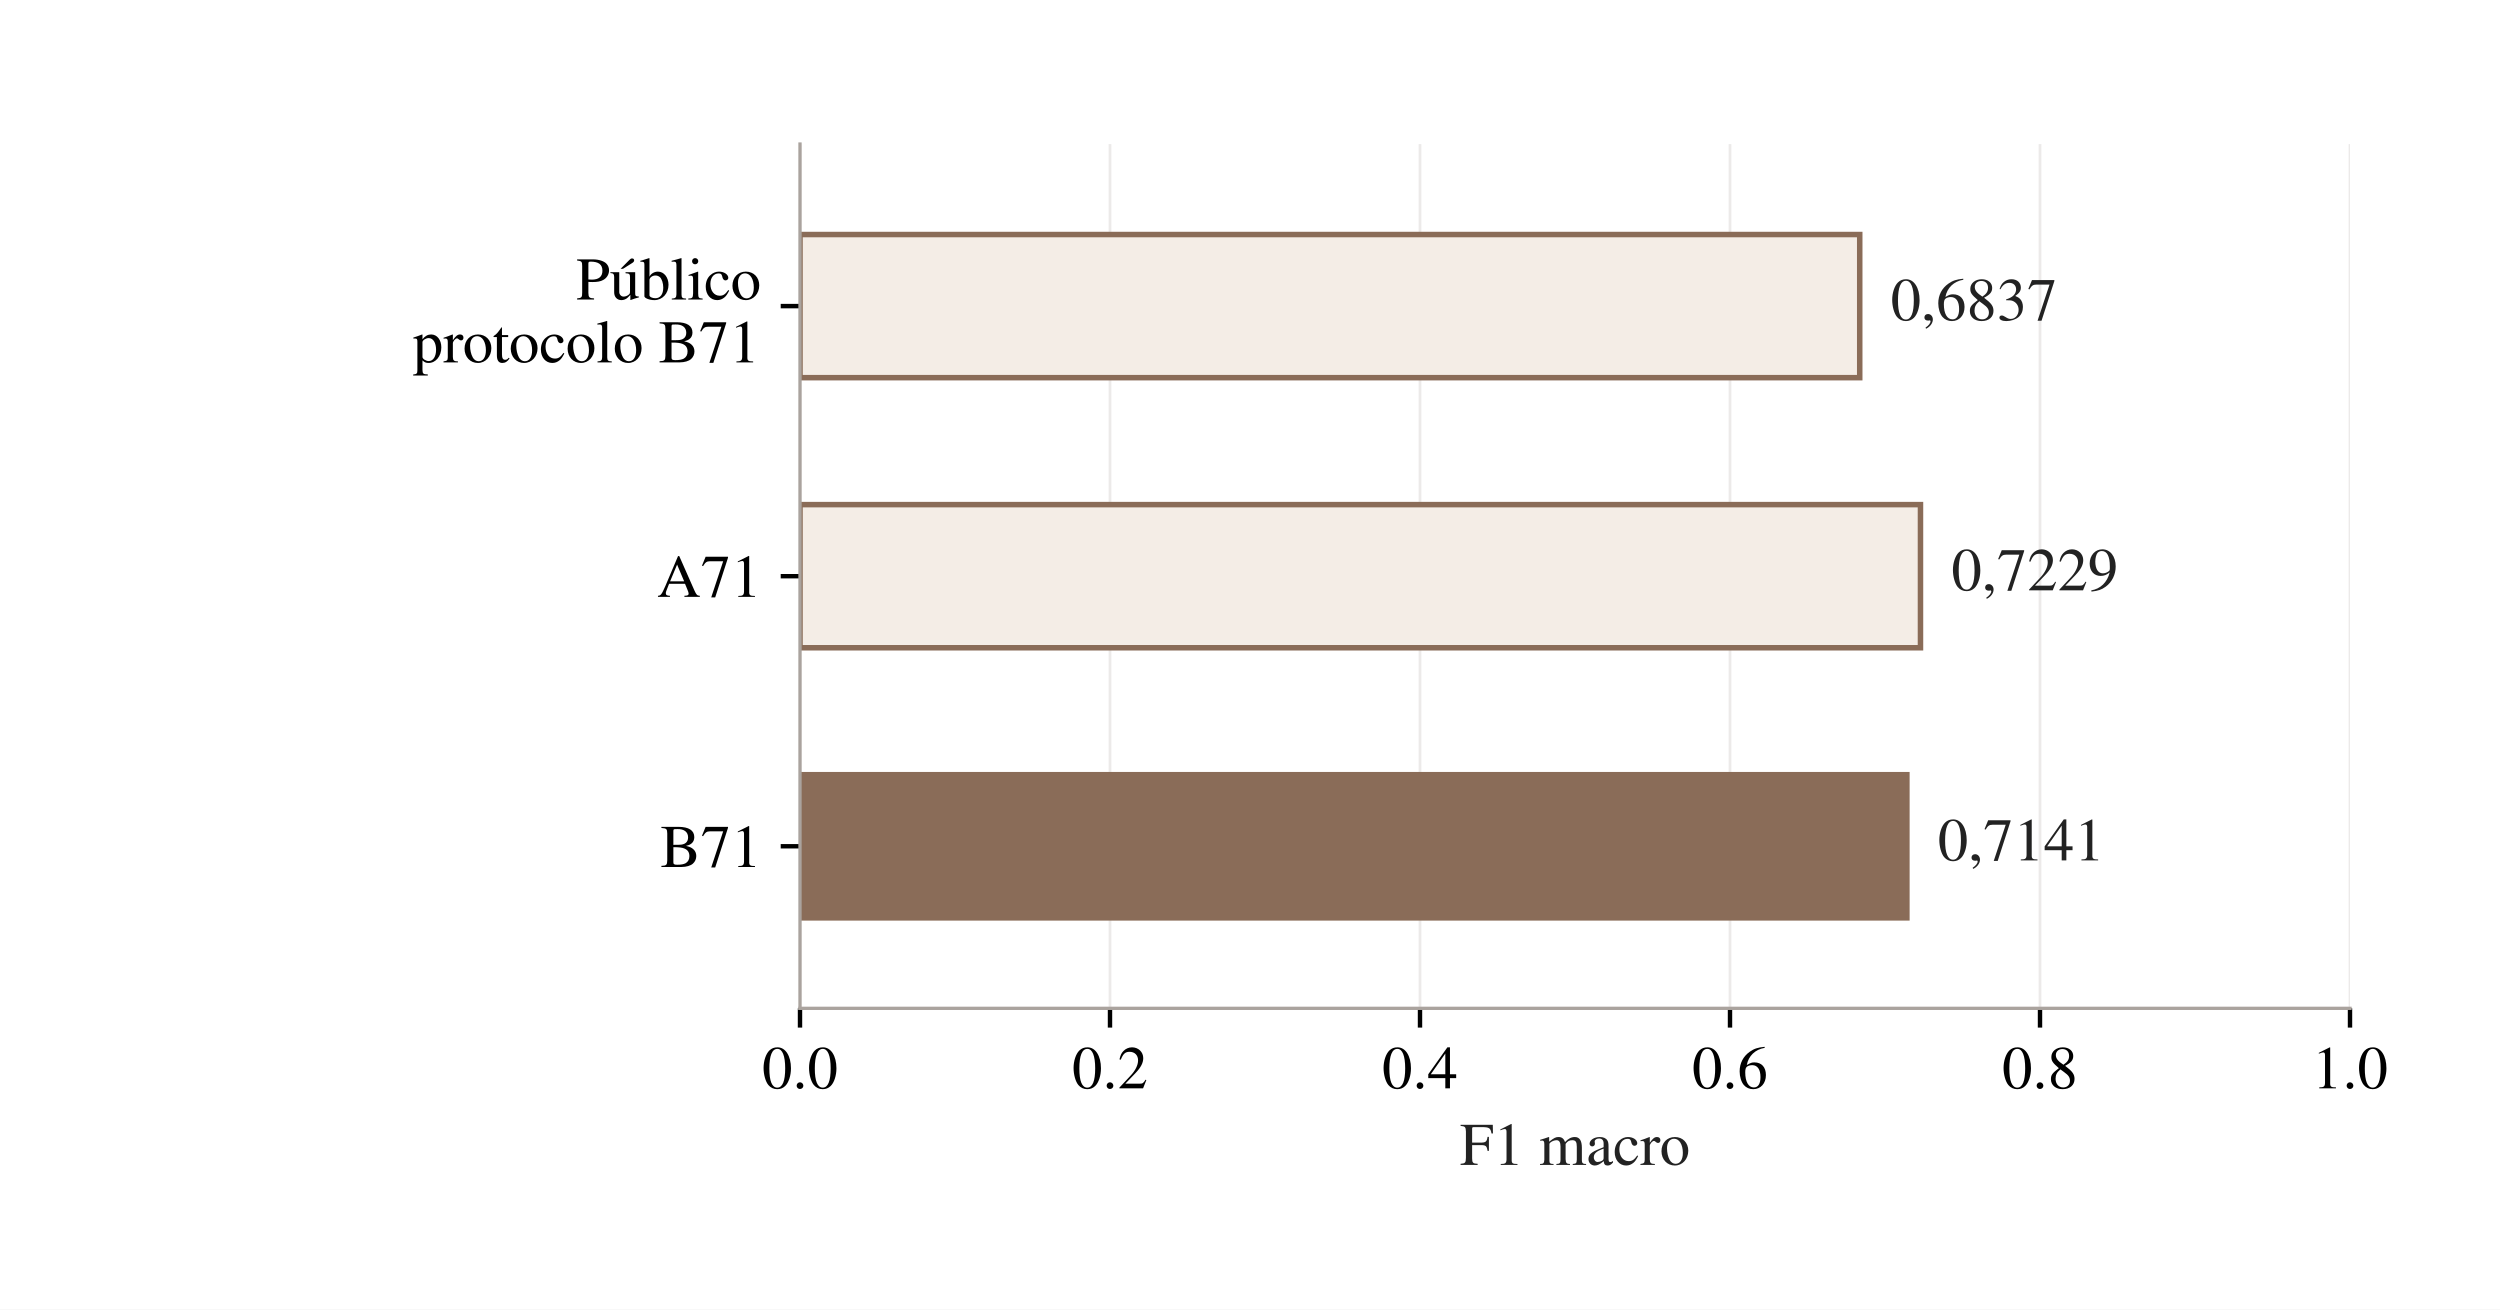
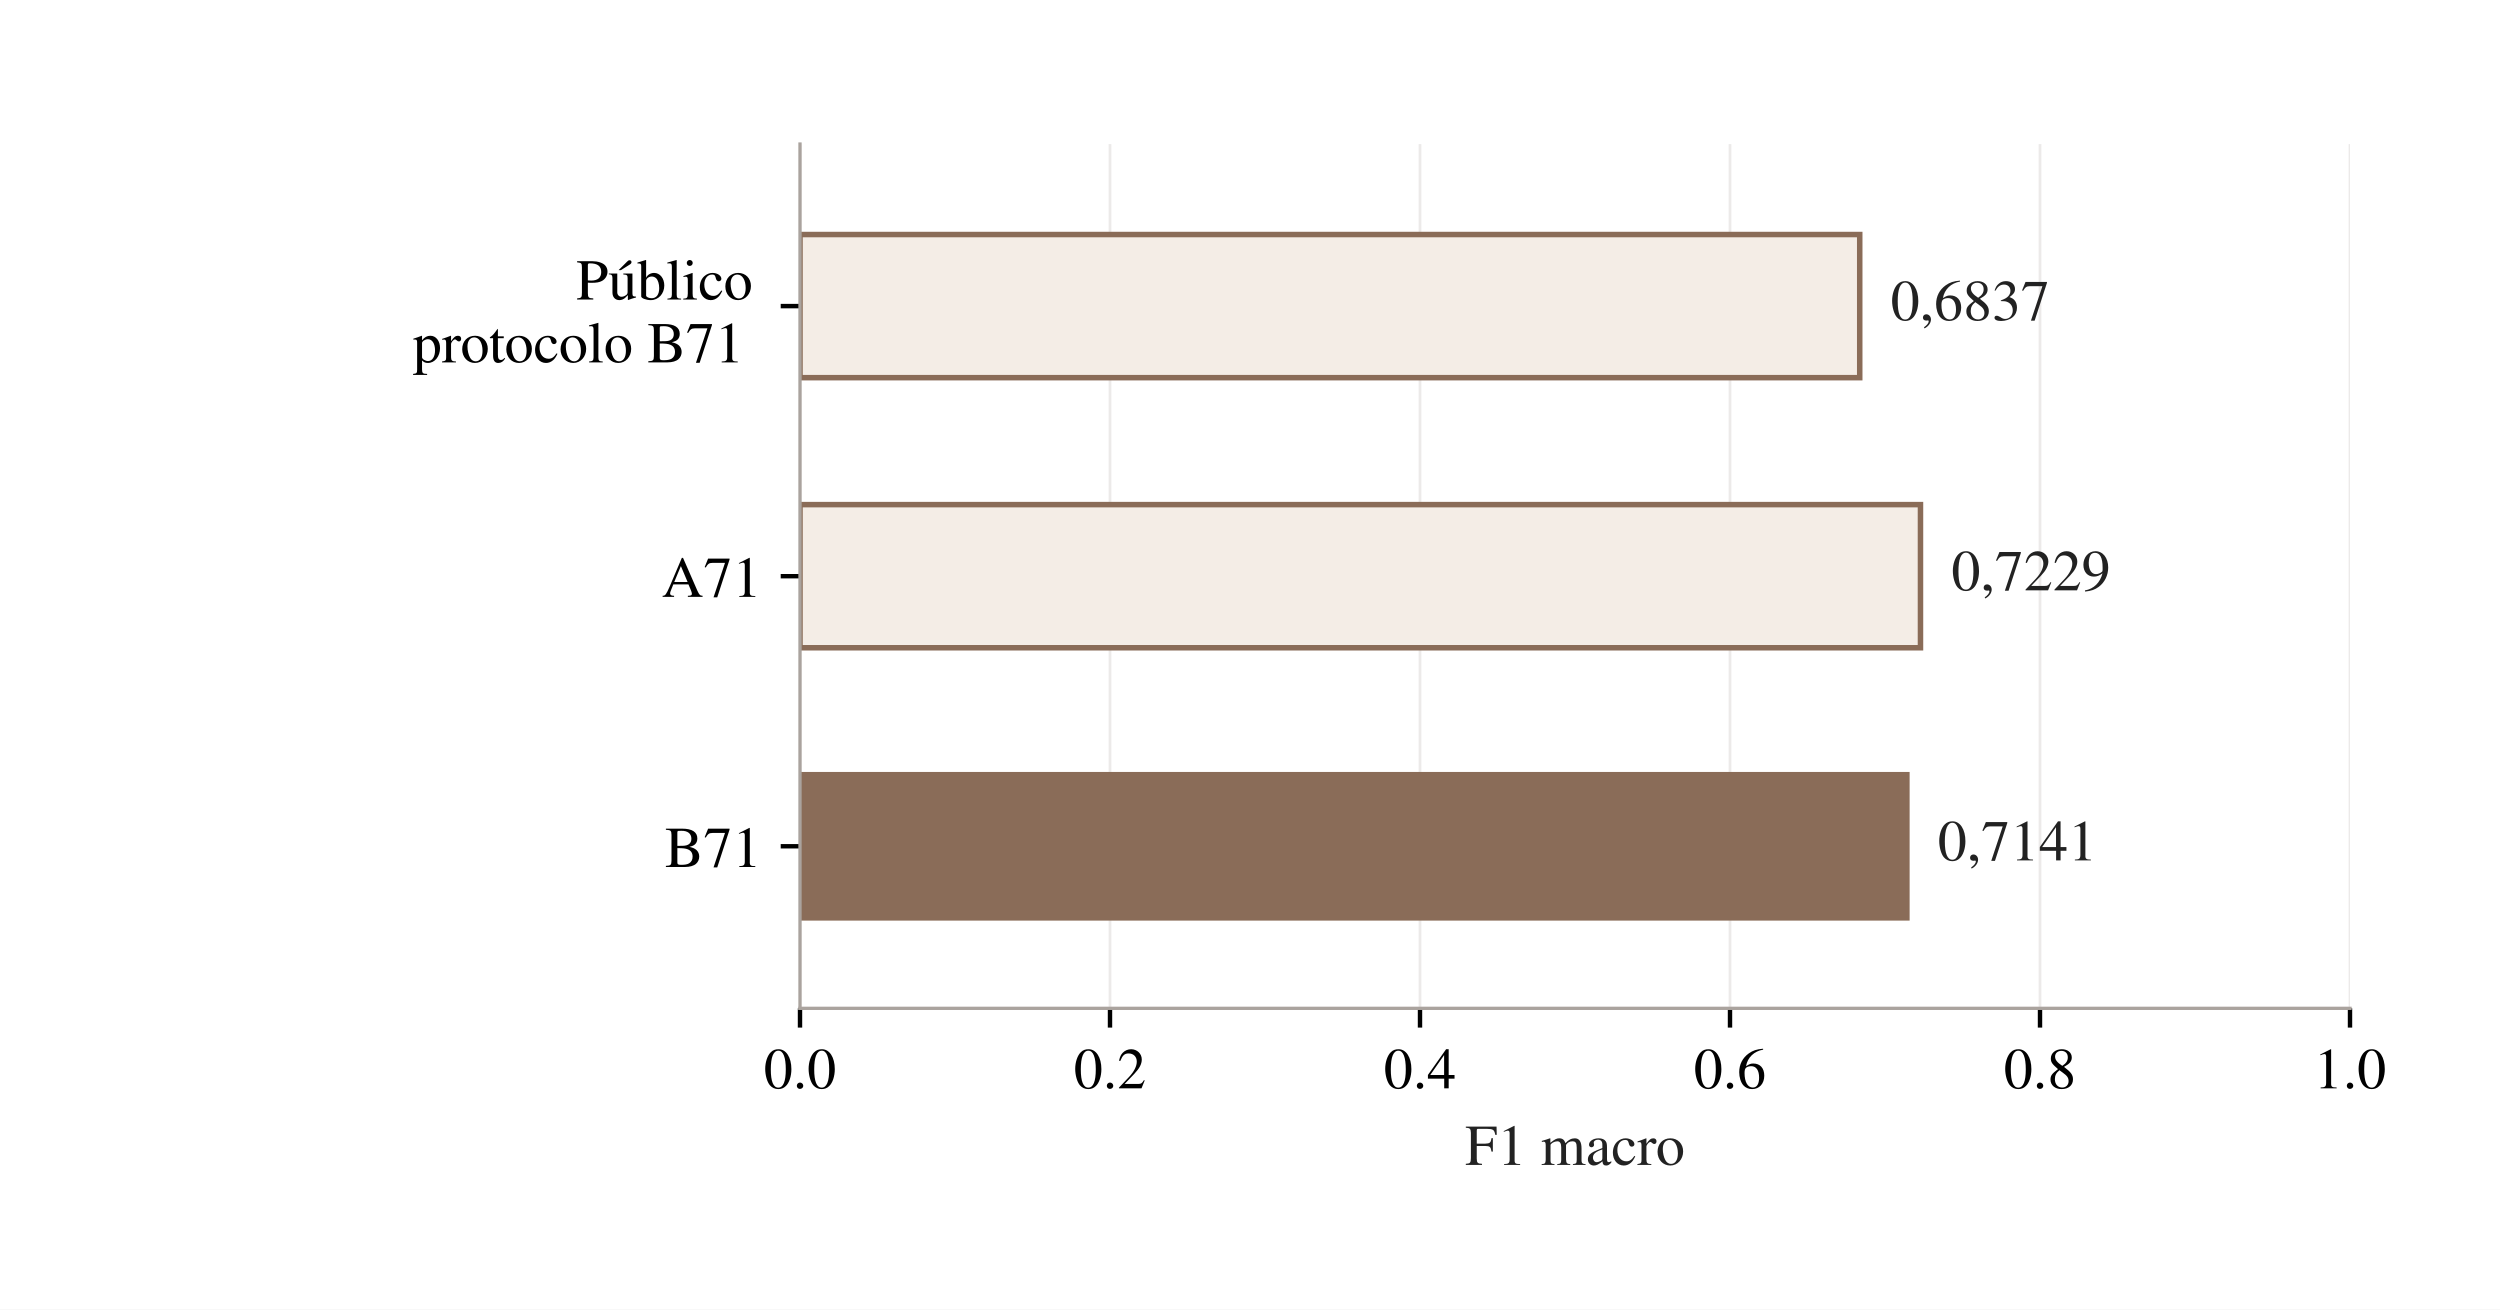
<svg xmlns="http://www.w3.org/2000/svg" xmlns:xlink="http://www.w3.org/1999/xlink" width="453.6pt" height="237.6pt" viewBox="0 0 453.6 237.6" version="1.1">
  <defs>
    <style type="text/css">*{stroke-linejoin: round; stroke-linecap: butt}</style>
  </defs>
  <g id="figure_1">
    <g id="patch_1">
      <path d="M 0 237.6  L 453.6 237.6  L 453.6 0  L 0 0  z " style="fill: #ffffff" />
    </g>
    <g id="axes_1">
      <g id="patch_2">
        <path d="M 145.152 182.952  L 426.384 182.952  L 426.384 26.136  L 145.152 26.136  z " style="fill: #ffffff" />
      </g>
      <g id="matplotlib.axis_1">
        <g id="xtick_1">
          <g id="line2d_1">
            <path d="M 145.152 182.952  L 145.152 26.136  " clip-path="url(#p6995689f30)" style="fill: none; stroke: #aaa39e; stroke-opacity: 0.23; stroke-width: 0.5; stroke-linecap: square" />
          </g>
          <g id="line2d_2">
            <defs>
              <path id="ma66a4d9df3" d="M 0 0  L 0 3.5  " style="stroke: #000000; stroke-width: 0.8" />
            </defs>
            <g>
              <use xlink:href="#ma66a4d9df3" x="145.152" y="182.952" style="stroke: #000000; stroke-width: 0.8" />
            </g>
          </g>
          <g id="text_1">
-             <text style="font-size: 11px; font-family: 'Nimbus Roman'; text-anchor: middle" x="145.152" y="197.465" transform="rotate(-0 145.152 197.4647)">0.0</text>
+             <text style="font-size: 10.5px; font-family: 'Nimbus Roman'; text-anchor: middle" x="145.152" y="197.465" transform="rotate(-0 145.152 197.4647)">0.0</text>
          </g>
        </g>
        <g id="xtick_2">
          <g id="line2d_3">
            <path d="M 201.398 182.952  L 201.398 26.136  " clip-path="url(#p6995689f30)" style="fill: none; stroke: #aaa39e; stroke-opacity: 0.23; stroke-width: 0.5; stroke-linecap: square" />
          </g>
          <g id="line2d_4">
            <g>
              <use xlink:href="#ma66a4d9df3" x="201.398" y="182.952" style="stroke: #000000; stroke-width: 0.8" />
            </g>
          </g>
          <g id="text_2">
-             <text style="font-size: 11px; font-family: 'Nimbus Roman'; text-anchor: middle" x="201.398" y="197.465" transform="rotate(-0 201.3984 197.4647)">0.2</text>
+             <text style="font-size: 10.5px; font-family: 'Nimbus Roman'; text-anchor: middle" x="201.398" y="197.465" transform="rotate(-0 201.3984 197.4647)">0.2</text>
          </g>
        </g>
        <g id="xtick_3">
          <g id="line2d_5">
            <path d="M 257.645 182.952  L 257.645 26.136  " clip-path="url(#p6995689f30)" style="fill: none; stroke: #aaa39e; stroke-opacity: 0.23; stroke-width: 0.5; stroke-linecap: square" />
          </g>
          <g id="line2d_6">
            <g>
              <use xlink:href="#ma66a4d9df3" x="257.645" y="182.952" style="stroke: #000000; stroke-width: 0.8" />
            </g>
          </g>
          <g id="text_3">
-             <text style="font-size: 11px; font-family: 'Nimbus Roman'; text-anchor: middle" x="257.645" y="197.465" transform="rotate(-0 257.6448 197.4647)">0.4</text>
+             <text style="font-size: 10.5px; font-family: 'Nimbus Roman'; text-anchor: middle" x="257.645" y="197.465" transform="rotate(-0 257.6448 197.4647)">0.4</text>
          </g>
        </g>
        <g id="xtick_4">
          <g id="line2d_7">
            <path d="M 313.891 182.952  L 313.891 26.136  " clip-path="url(#p6995689f30)" style="fill: none; stroke: #aaa39e; stroke-opacity: 0.23; stroke-width: 0.5; stroke-linecap: square" />
          </g>
          <g id="line2d_8">
            <g>
              <use xlink:href="#ma66a4d9df3" x="313.891" y="182.952" style="stroke: #000000; stroke-width: 0.8" />
            </g>
          </g>
          <g id="text_4">
-             <text style="font-size: 11px; font-family: 'Nimbus Roman'; text-anchor: middle" x="313.891" y="197.465" transform="rotate(-0 313.8912 197.4647)">0.6</text>
+             <text style="font-size: 10.5px; font-family: 'Nimbus Roman'; text-anchor: middle" x="313.891" y="197.465" transform="rotate(-0 313.8912 197.4647)">0.6</text>
          </g>
        </g>
        <g id="xtick_5">
          <g id="line2d_9">
            <path d="M 370.138 182.952  L 370.138 26.136  " clip-path="url(#p6995689f30)" style="fill: none; stroke: #aaa39e; stroke-opacity: 0.23; stroke-width: 0.5; stroke-linecap: square" />
          </g>
          <g id="line2d_10">
            <g>
              <use xlink:href="#ma66a4d9df3" x="370.138" y="182.952" style="stroke: #000000; stroke-width: 0.8" />
            </g>
          </g>
          <g id="text_5">
-             <text style="font-size: 11px; font-family: 'Nimbus Roman'; text-anchor: middle" x="370.138" y="197.465" transform="rotate(-0 370.1376 197.4647)">0.8</text>
+             <text style="font-size: 10.5px; font-family: 'Nimbus Roman'; text-anchor: middle" x="370.138" y="197.465" transform="rotate(-0 370.1376 197.4647)">0.8</text>
          </g>
        </g>
        <g id="xtick_6">
          <g id="line2d_11">
            <path d="M 426.384 182.952  L 426.384 26.136  " clip-path="url(#p6995689f30)" style="fill: none; stroke: #aaa39e; stroke-opacity: 0.23; stroke-width: 0.5; stroke-linecap: square" />
          </g>
          <g id="line2d_12">
            <g>
              <use xlink:href="#ma66a4d9df3" x="426.384" y="182.952" style="stroke: #000000; stroke-width: 0.8" />
            </g>
          </g>
          <g id="text_6">
-             <text style="font-size: 11px; font-family: 'Nimbus Roman'; text-anchor: middle" x="426.384" y="197.465" transform="rotate(-0 426.384 197.4647)">1.0</text>
+             <text style="font-size: 10.5px; font-family: 'Nimbus Roman'; text-anchor: middle" x="426.384" y="197.465" transform="rotate(-0 426.384 197.4647)">1.0</text>
          </g>
        </g>
        <g id="text_7">
-           <text style="font-size: 11px; font-family: 'Nimbus Roman'; text-anchor: middle; fill: #222222" x="285.768" y="211.365" transform="rotate(-0 285.768 211.3647)">F1 macro</text>
+           <text style="font-size: 10.5px; font-family: 'Nimbus Roman'; text-anchor: middle; fill: #222222" x="285.768" y="211.365" transform="rotate(-0 285.768 211.3647)">F1 macro</text>
        </g>
      </g>
      <g id="matplotlib.axis_2">
        <g id="ytick_1">
          <g id="line2d_13">
            <defs>
              <path id="m6724f32495" d="M 0 0  L -3.5 0  " style="stroke: #000000; stroke-width: 0.8" />
            </defs>
            <g>
              <use xlink:href="#m6724f32495" x="145.152" y="55.539" style="stroke: #000000; stroke-width: 0.8" />
            </g>
          </g>
          <g id="text_8">
-             <text style="font-size: 11px; font-family: 'Nimbus Roman'" transform="translate(104.5367 54.34533)">Público</text>
-             <text style="font-size: 11px; font-family: 'Nimbus Roman'" transform="translate(74.902 65.74786)">protocolo B71</text>
+             <text style="font-size: 10.5px; font-family: 'Nimbus Roman'" transform="translate(104.5367 54.34533)">Público</text>
+             <text style="font-size: 10.5px; font-family: 'Nimbus Roman'" transform="translate(74.902 65.74786)">protocolo B71</text>
          </g>
        </g>
        <g id="ytick_2">
          <g id="line2d_14">
            <g>
              <use xlink:href="#m6724f32495" x="145.152" y="104.544" style="stroke: #000000; stroke-width: 0.8" />
            </g>
          </g>
          <g id="text_9">
-             <text style="font-size: 11px; font-family: 'Nimbus Roman'; text-anchor: end" x="138.152" y="108.3" transform="rotate(-0 138.152 108.3003)">A71</text>
+             <text style="font-size: 10.5px; font-family: 'Nimbus Roman'; text-anchor: end" x="138.152" y="108.3" transform="rotate(-0 138.152 108.3003)">A71</text>
          </g>
        </g>
        <g id="ytick_3">
          <g id="line2d_15">
            <g>
              <use xlink:href="#m6724f32495" x="145.152" y="153.549" style="stroke: #000000; stroke-width: 0.8" />
            </g>
          </g>
          <g id="text_10">
-             <text style="font-size: 11px; font-family: 'Nimbus Roman'; text-anchor: end" x="138.152" y="157.305" transform="rotate(-0 138.152 157.3053)">B71</text>
+             <text style="font-size: 10.5px; font-family: 'Nimbus Roman'; text-anchor: end" x="138.152" y="157.305" transform="rotate(-0 138.152 157.3053)">B71</text>
          </g>
        </g>
      </g>
      <g id="patch_3">
        <path d="M 145.152 42.553  L 337.429 42.553  L 337.429 68.525  L 145.152 68.525  z " clip-path="url(#p6995689f30)" style="fill: #f4ede6; stroke: #8a6c58; stroke-linejoin: miter" />
      </g>
      <g id="patch_4">
        <path d="M 145.152 91.558  L 348.451 91.558  L 348.451 117.53  L 145.152 117.53  z " clip-path="url(#p6995689f30)" style="fill: #f4ede6; stroke: #8a6c58; stroke-linejoin: miter" />
      </g>
      <g id="patch_5">
        <path d="M 145.152 140.563  L 345.982 140.563  L 345.982 166.535  L 145.152 166.535  z " clip-path="url(#p6995689f30)" style="fill: #8a6c58; stroke: #8a6c58; stroke-linejoin: miter" />
      </g>
      <g id="patch_6">
        <path d="M 145.152 182.952  L 145.152 26.136  " style="fill: none; stroke: #aaa39e; stroke-width: 0.6; stroke-linejoin: miter; stroke-linecap: square" />
      </g>
      <g id="patch_7">
        <path d="M 145.152 182.952  L 426.384 182.952  " style="fill: none; stroke: #aaa39e; stroke-width: 0.6; stroke-linejoin: miter; stroke-linecap: square" />
      </g>
      <g id="text_11">
-         <text style="font-size: 11px; font-family: 'Nimbus Roman'; text-anchor: start; fill: #222222" x="343.054" y="58.102" transform="rotate(-0 343.0536 58.10166)">0,6837</text>
+         <text style="font-size: 10.5px; font-family: 'Nimbus Roman'; text-anchor: start; fill: #222222" x="343.054" y="58.102" transform="rotate(-0 343.0536 58.10166)">0,6837</text>
      </g>
      <g id="text_12">
-         <text style="font-size: 11px; font-family: 'Nimbus Roman'; text-anchor: start; fill: #222222" x="354.076" y="107.107" transform="rotate(-0 354.076 107.1067)">0,7229</text>
+         <text style="font-size: 10.5px; font-family: 'Nimbus Roman'; text-anchor: start; fill: #222222" x="354.076" y="107.107" transform="rotate(-0 354.076 107.1067)">0,7229</text>
      </g>
      <g id="text_13">
-         <text style="font-size: 11px; font-family: 'Nimbus Roman'; text-anchor: start; fill: #222222" x="351.606" y="156.112" transform="rotate(-0 351.6064 156.1117)">0,7141</text>
+         <text style="font-size: 10.5px; font-family: 'Nimbus Roman'; text-anchor: start; fill: #222222" x="351.606" y="156.112" transform="rotate(-0 351.6064 156.1117)">0,7141</text>
      </g>
    </g>
  </g>
  <defs>
    <clipPath id="p6995689f30">
      <rect x="145.152" y="26.136" width="281.232" height="156.816" />
    </clipPath>
  </defs>
</svg>
